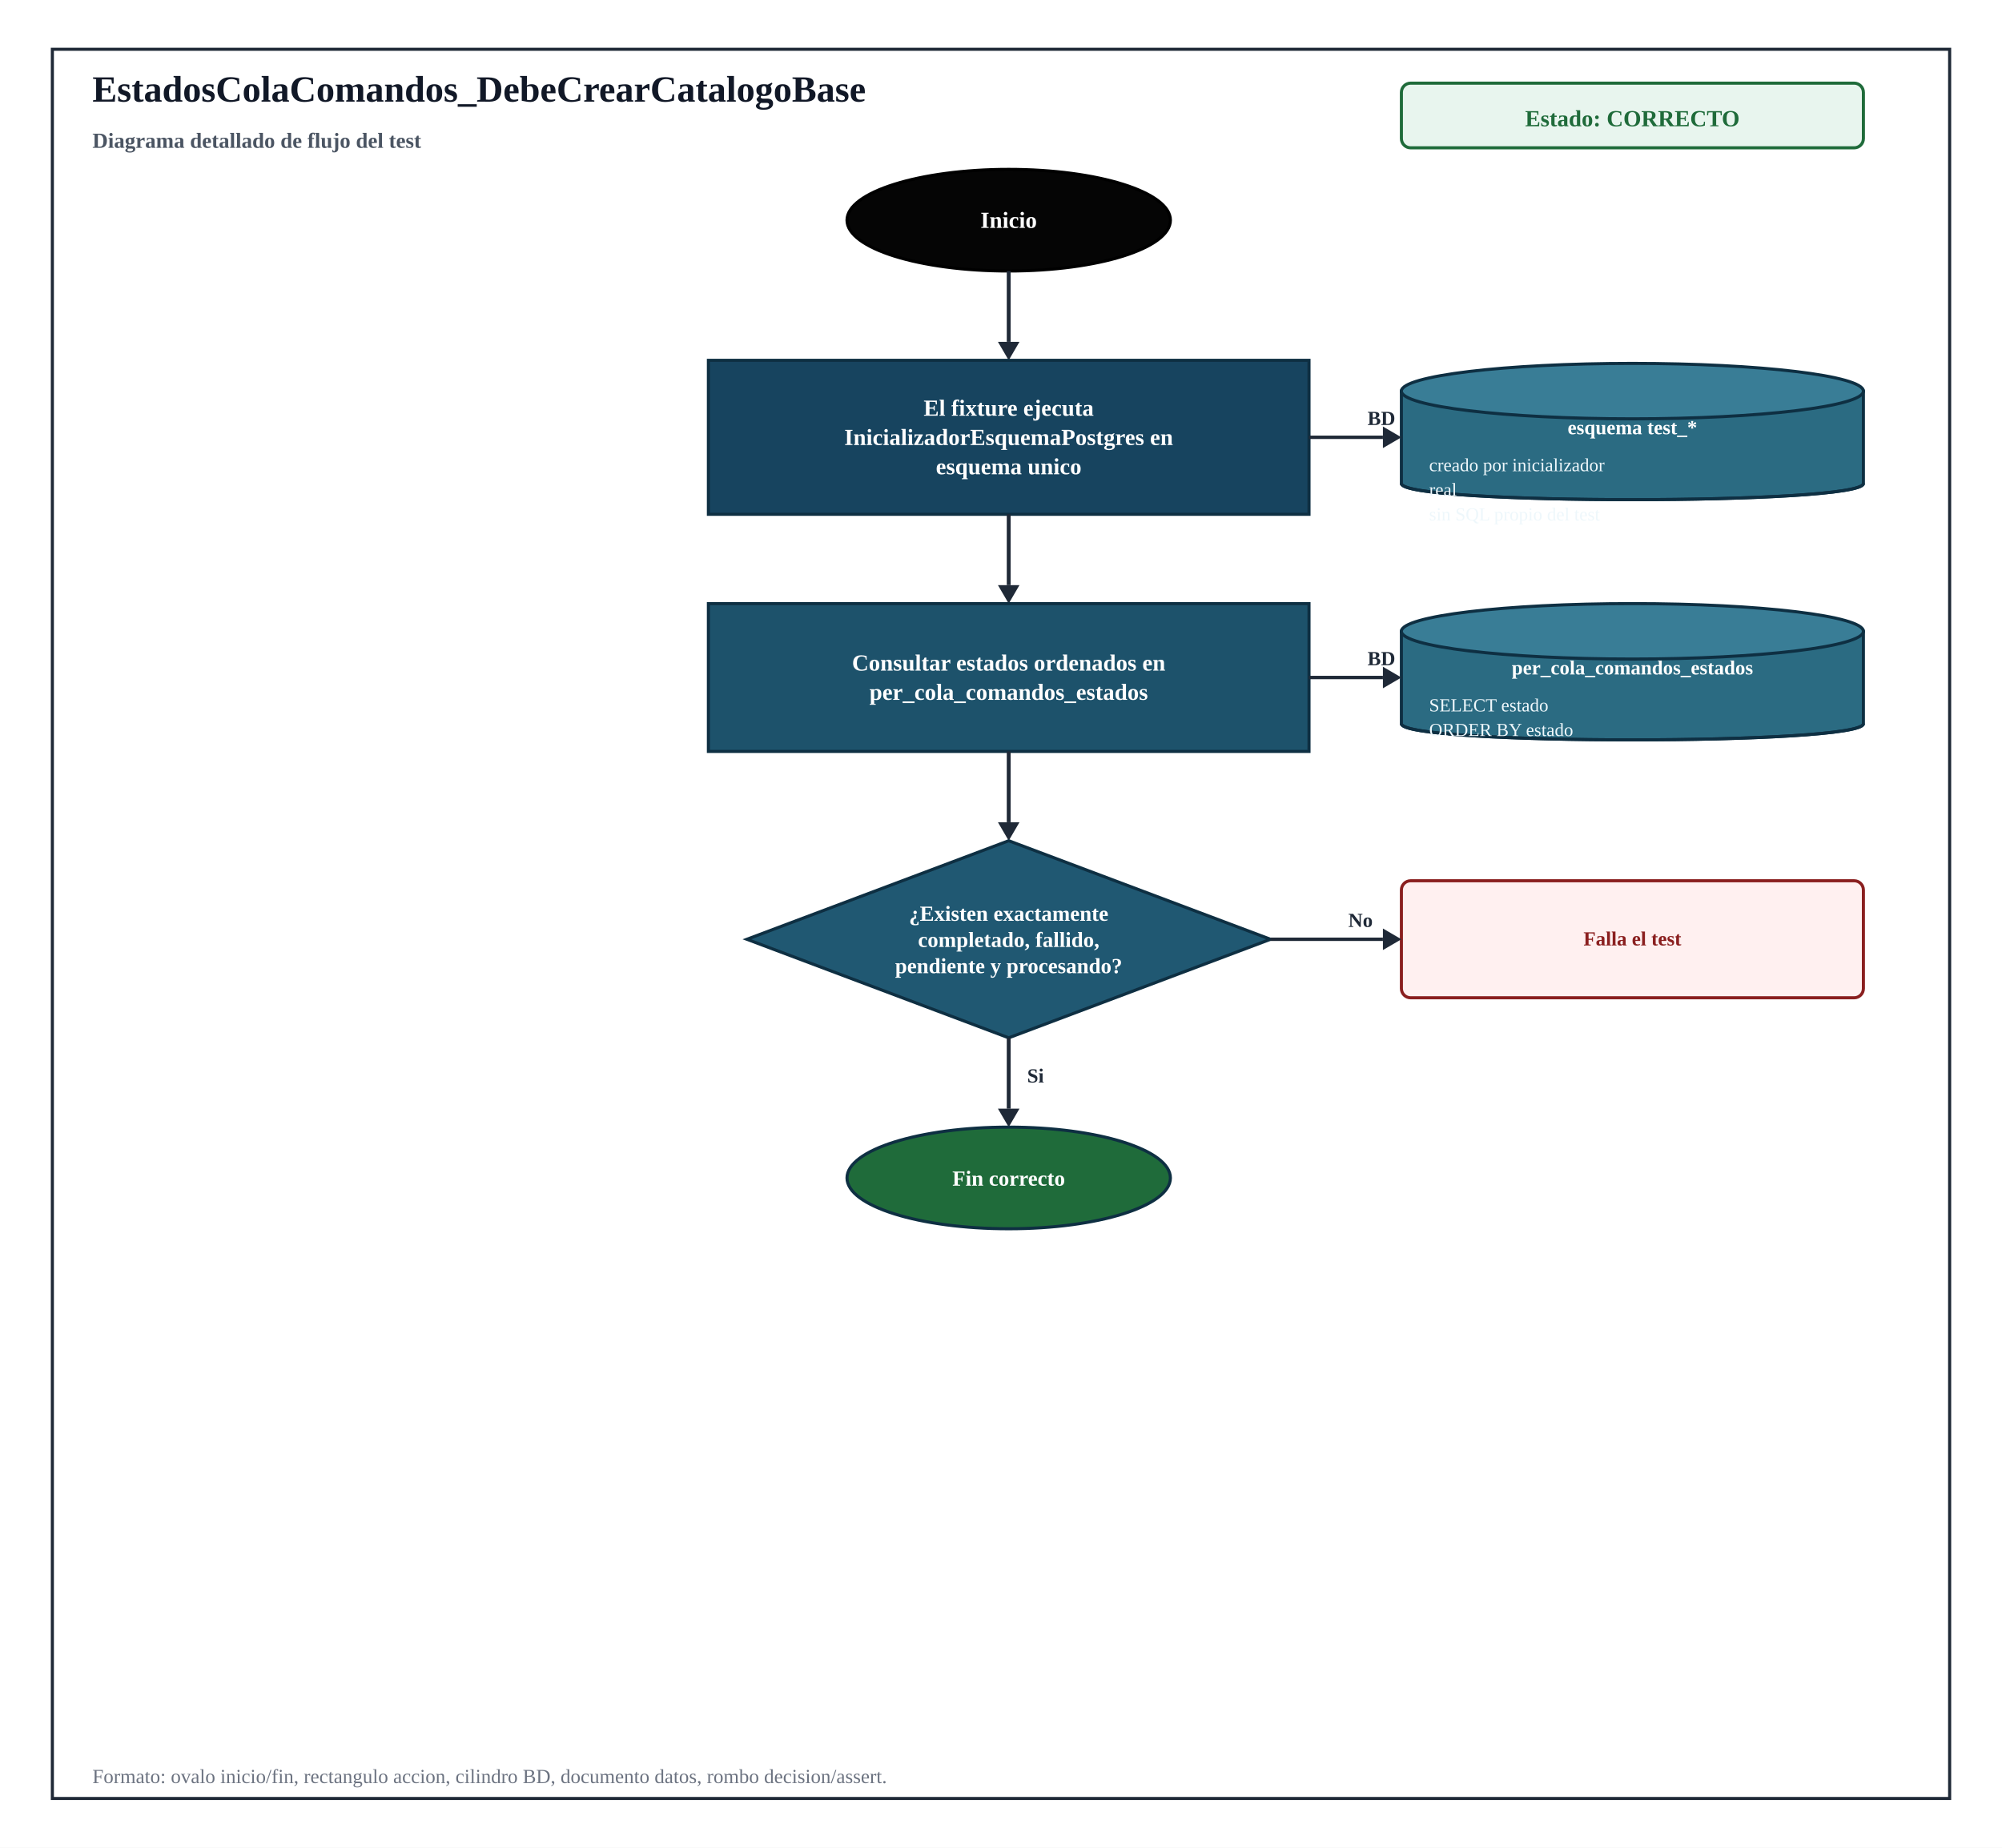
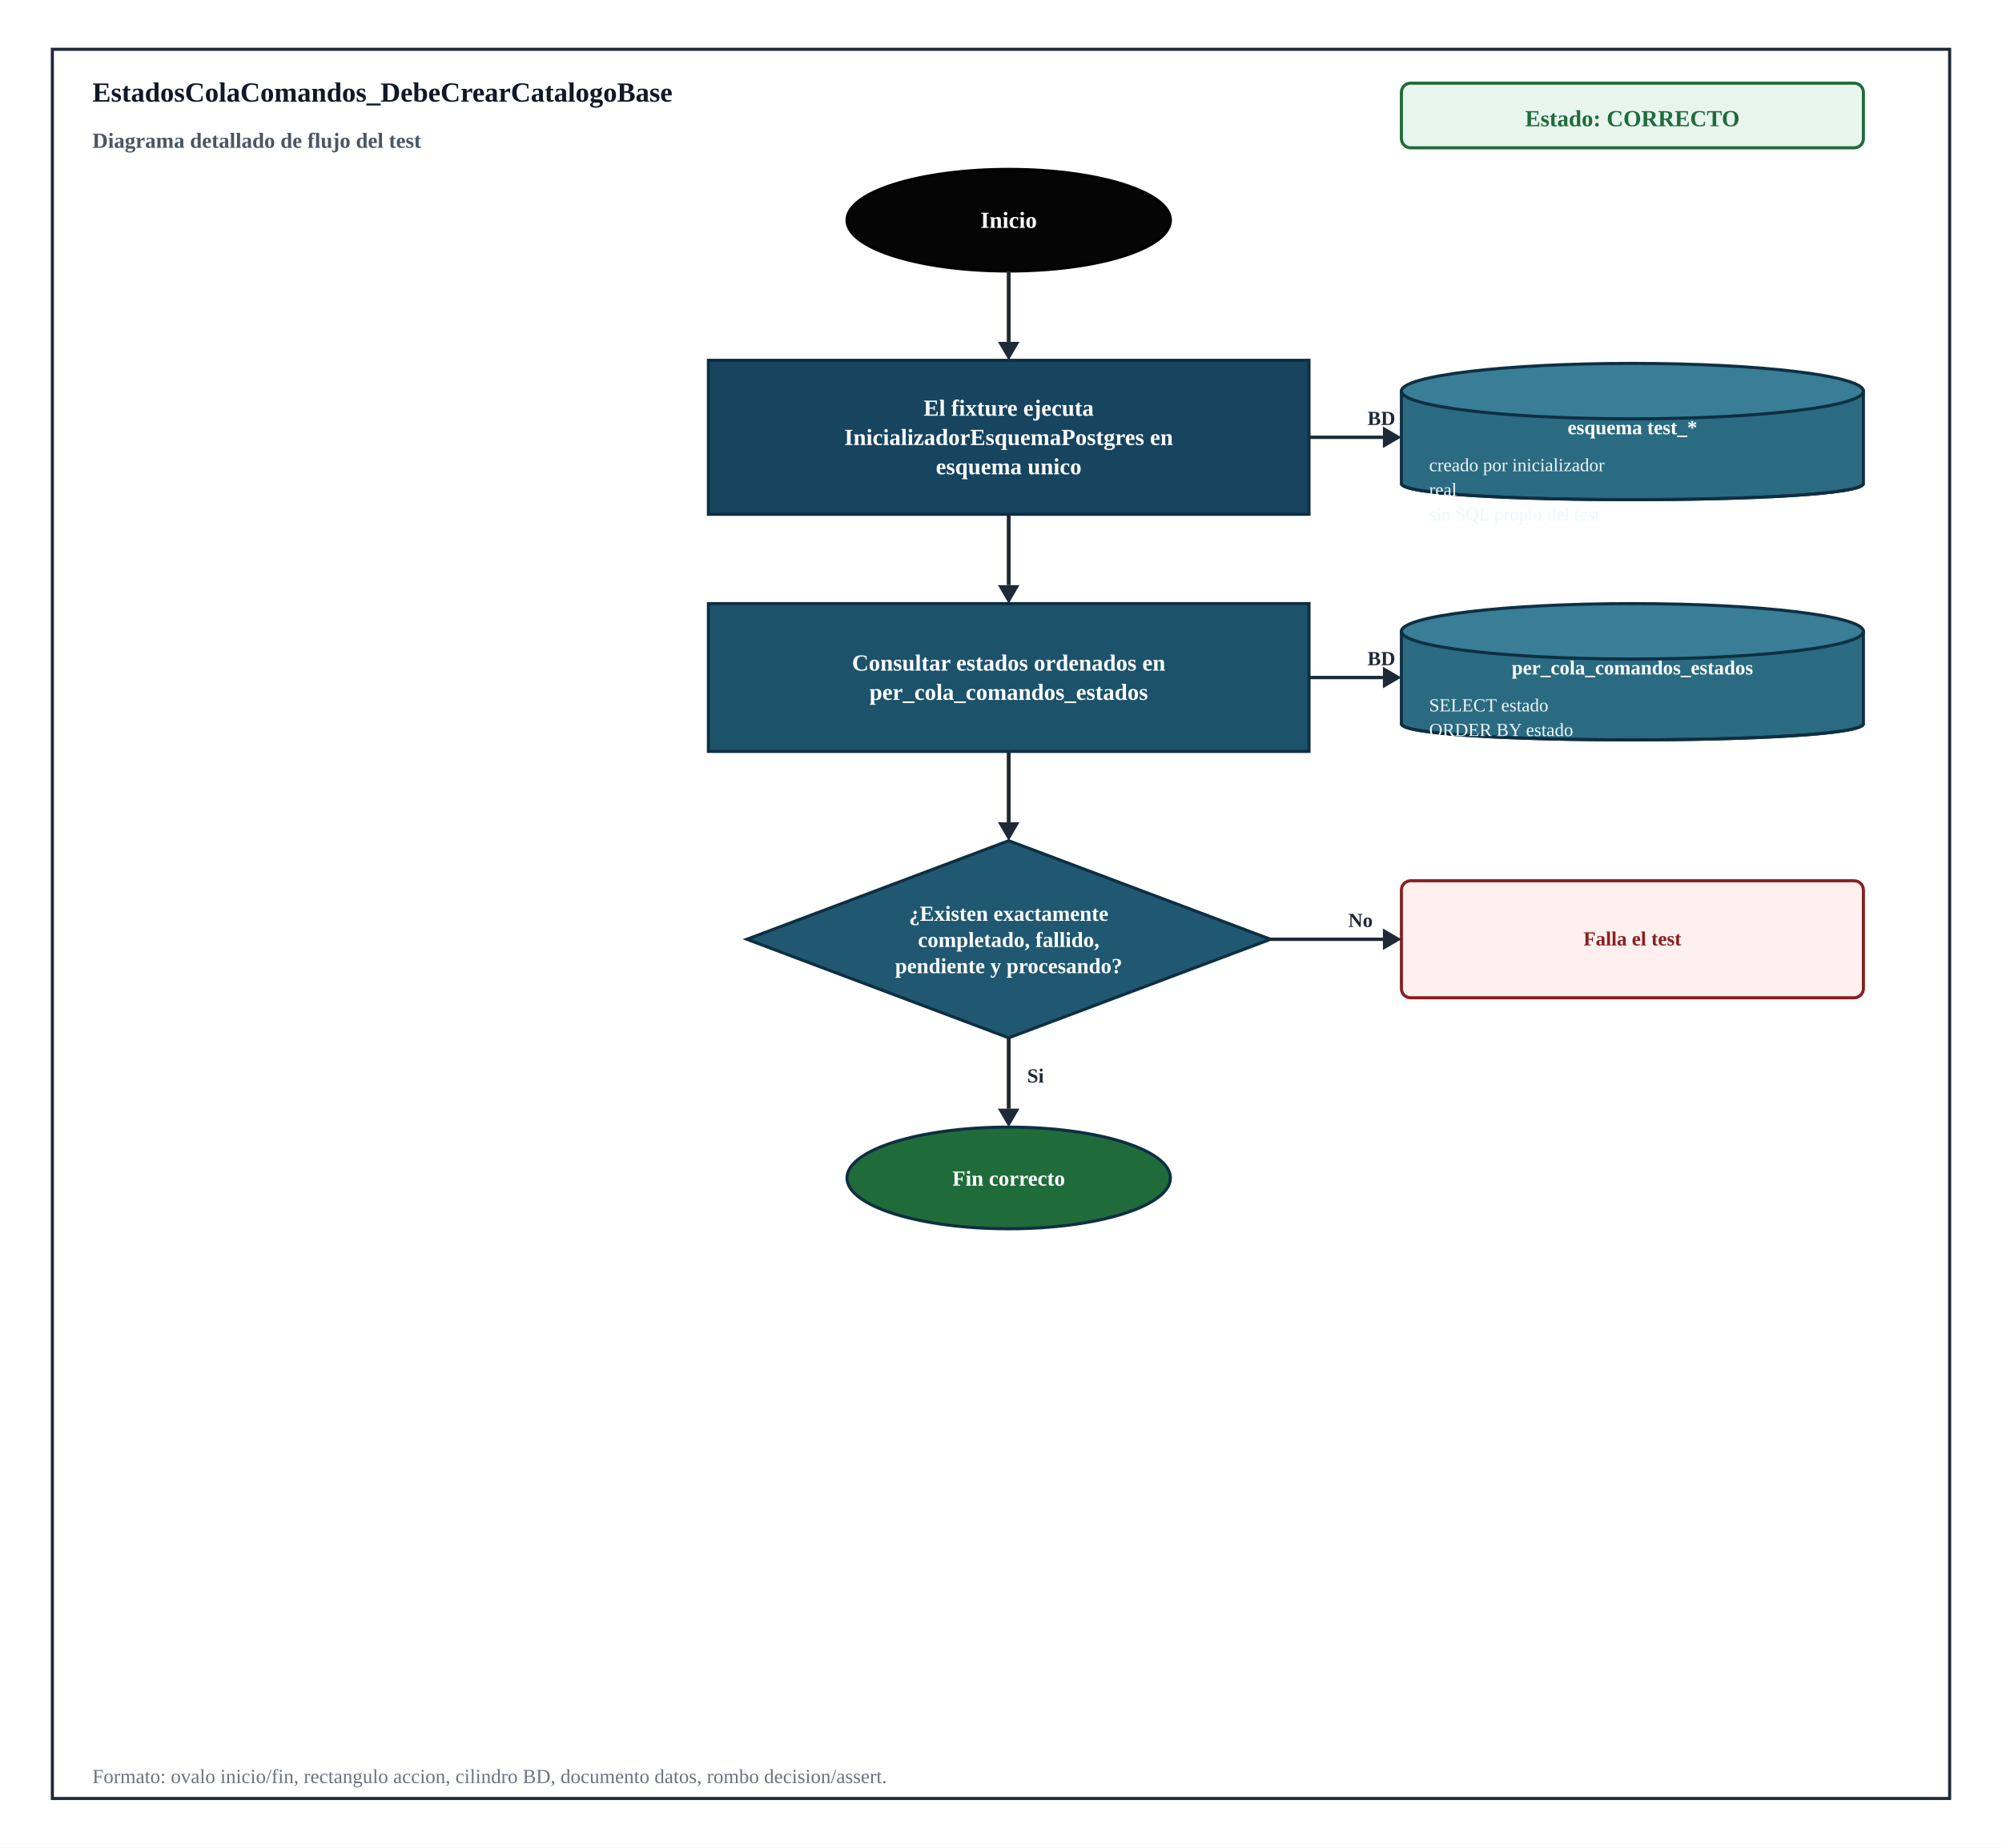
<svg xmlns="http://www.w3.org/2000/svg" width="1300" height="1200" viewBox="0 0 1300 1200">
  <rect width="100%" height="100%" fill="#ffffff" />
  <rect x="34" y="32" width="1232" height="1136" fill="none" stroke="#1f2937" stroke-width="2" />
-   <text x="60" y="66" font-size="24" fill="#111827" font-weight="800">EstadosColaComandos_DebeCrearCatalogoBase</text>
+   <text x="60" y="66" font-size="18" fill="#111827" font-weight="800">EstadosColaComandos_DebeCrearCatalogoBase</text>
  <text x="60" y="96" font-size="14" fill="#4b5563" font-weight="600">Diagrama detallado de flujo del test</text>
  <rect x="910" y="54" width="300" height="42" rx="6" fill="#e8f5ee" stroke="#1f6b3a" stroke-width="2" />
  <text x="1060.0" y="82.0" text-anchor="middle" font-size="15" fill="#1f6b3a" font-weight="800">Estado: CORRECTO</text>
  <ellipse cx="655.0" cy="143.0" rx="105.0" ry="33.0" fill="#050505" stroke="#000" stroke-width="2" />
  <text x="655.0" y="148.0" text-anchor="middle" font-size="15" fill="#ffffff" font-weight="700">Inicio</text>
  <line x1="655.0" y1="176" x2="655.0" y2="222" stroke="#1f2937" stroke-width="2.5" />
  <polygon points="648.0,222 662.0,222 655.0,234" fill="#1f2937" />
  <rect x="460" y="234" width="390" height="100" fill="#17445f" stroke="#0e2f42" stroke-width="2" />
  <text x="655.0" y="270.0" text-anchor="middle" font-size="15" fill="#ffffff" font-weight="700">El fixture ejecuta</text>
  <text x="655.0" y="289.0" text-anchor="middle" font-size="15" fill="#ffffff" font-weight="700">InicializadorEsquemaPostgres en</text>
  <text x="655.0" y="308.0" text-anchor="middle" font-size="15" fill="#ffffff" font-weight="700">esquema unico</text>
  <path d="M910,254.0 C910,240.0 1210,240.0 1210,254.0 L1210,314.0 C1210,328.0 910,328.0 910,314.0 Z" fill="#2b6b82" stroke="#0e2f42" stroke-width="2" />
  <ellipse cx="1060.0" cy="254.0" rx="150.0" ry="18" fill="#397d96" stroke="#0e2f42" stroke-width="2" />
  <path d="M910,314.0 C910,328.0 1210,328.0 1210,314.0" fill="none" stroke="#0e2f42" stroke-width="2" />
  <text x="1060.0" y="282.0" text-anchor="middle" font-size="13" fill="#ffffff" font-weight="700">esquema test_*</text>
  <text x="928" y="306" font-size="12" fill="#eef7fb" font-weight="500">creado por inicializador</text>
  <text x="928" y="322" font-size="12" fill="#eef7fb" font-weight="500">real</text>
  <text x="928" y="338" font-size="12" fill="#eef7fb" font-weight="500">sin SQL propio del test</text>
  <path d="M850,284.0 H880.0 V284.0 H898" fill="none" stroke="#1f2937" stroke-width="2.2" />
  <polygon points="898,277.0 898,291.0 910,284.0" fill="#1f2937" />
  <text x="888.0" y="276.0" font-size="13" fill="#1f2937" font-weight="700">BD</text>
  <line x1="655.0" y1="334" x2="655.0" y2="380" stroke="#1f2937" stroke-width="2.5" />
  <polygon points="648.0,380 662.0,380 655.0,392" fill="#1f2937" />
  <rect x="460" y="392" width="390" height="96" fill="#1d526b" stroke="#0e2f42" stroke-width="2" />
  <text x="655.0" y="435.5" text-anchor="middle" font-size="15" fill="#ffffff" font-weight="700">Consultar estados ordenados en</text>
  <text x="655.0" y="454.5" text-anchor="middle" font-size="15" fill="#ffffff" font-weight="700">per_cola_comandos_estados</text>
  <path d="M910,410.0 C910,396.0 1210,396.0 1210,410.0 L1210,470.0 C1210,484.0 910,484.0 910,470.0 Z" fill="#2b6b82" stroke="#0e2f42" stroke-width="2" />
  <ellipse cx="1060.0" cy="410.0" rx="150.0" ry="18" fill="#397d96" stroke="#0e2f42" stroke-width="2" />
  <path d="M910,470.0 C910,484.0 1210,484.0 1210,470.0" fill="none" stroke="#0e2f42" stroke-width="2" />
  <text x="1060.0" y="438.0" text-anchor="middle" font-size="13" fill="#ffffff" font-weight="700">per_cola_comandos_estados</text>
  <text x="928" y="462" font-size="12" fill="#eef7fb" font-weight="500">SELECT estado</text>
  <text x="928" y="478" font-size="12" fill="#eef7fb" font-weight="500">ORDER BY estado</text>
  <path d="M850,440.0 H880.0 V440.0 H898" fill="none" stroke="#1f2937" stroke-width="2.2" />
  <polygon points="898,433.0 898,447.0 910,440.0" fill="#1f2937" />
  <text x="888.0" y="432.0" font-size="13" fill="#1f2937" font-weight="700">BD</text>
  <line x1="655.0" y1="488" x2="655.0" y2="534" stroke="#1f2937" stroke-width="2.5" />
  <polygon points="648.0,534 662.0,534 655.0,546" fill="#1f2937" />
  <polygon points="655.0,546 825,610.0 655.0,674 485,610.0" fill="#205872" stroke="#0e2f42" stroke-width="2" />
  <text x="655.0" y="598.0" text-anchor="middle" font-size="14" fill="#ffffff" font-weight="700">¿Existen exactamente</text>
  <text x="655.0" y="615.0" text-anchor="middle" font-size="14" fill="#ffffff" font-weight="700">completado, fallido,</text>
  <text x="655.0" y="632.0" text-anchor="middle" font-size="14" fill="#ffffff" font-weight="700">pendiente y procesando?</text>
  <rect x="910" y="572.0" width="300" height="76" rx="6" fill="#fff0f0" stroke="#8a1f1f" stroke-width="2" />
  <text x="1060.0" y="614.0" text-anchor="middle" font-size="13" fill="#8a1f1f" font-weight="700">Falla el test</text>
  <path d="M825,610.0 H867.5 V610.0 H898" fill="none" stroke="#1f2937" stroke-width="2.2" />
  <polygon points="898,603.0 898,617.0 910,610.0" fill="#1f2937" />
  <text x="875.5" y="602.0" font-size="13" fill="#1f2937" font-weight="700">No</text>
  <line x1="655.0" y1="674" x2="655.0" y2="720" stroke="#1f2937" stroke-width="2.5" />
  <polygon points="648.0,720 662.0,720 655.0,732" fill="#1f2937" />
  <text x="667.0" y="703.0" font-size="13" fill="#1f2937" font-weight="700">Si</text>
  <ellipse cx="655.0" cy="765.0" rx="105.0" ry="33.0" fill="#1f6b3a" stroke="#0e2f42" stroke-width="2" />
  <text x="655.0" y="770.0" text-anchor="middle" font-size="14" fill="#ffffff" font-weight="700">Fin correcto</text>
  <text x="60" y="1158" font-size="13" fill="#6b7280">Formato: ovalo inicio/fin, rectangulo accion, cilindro BD, documento datos, rombo decision/assert.</text>
</svg>
